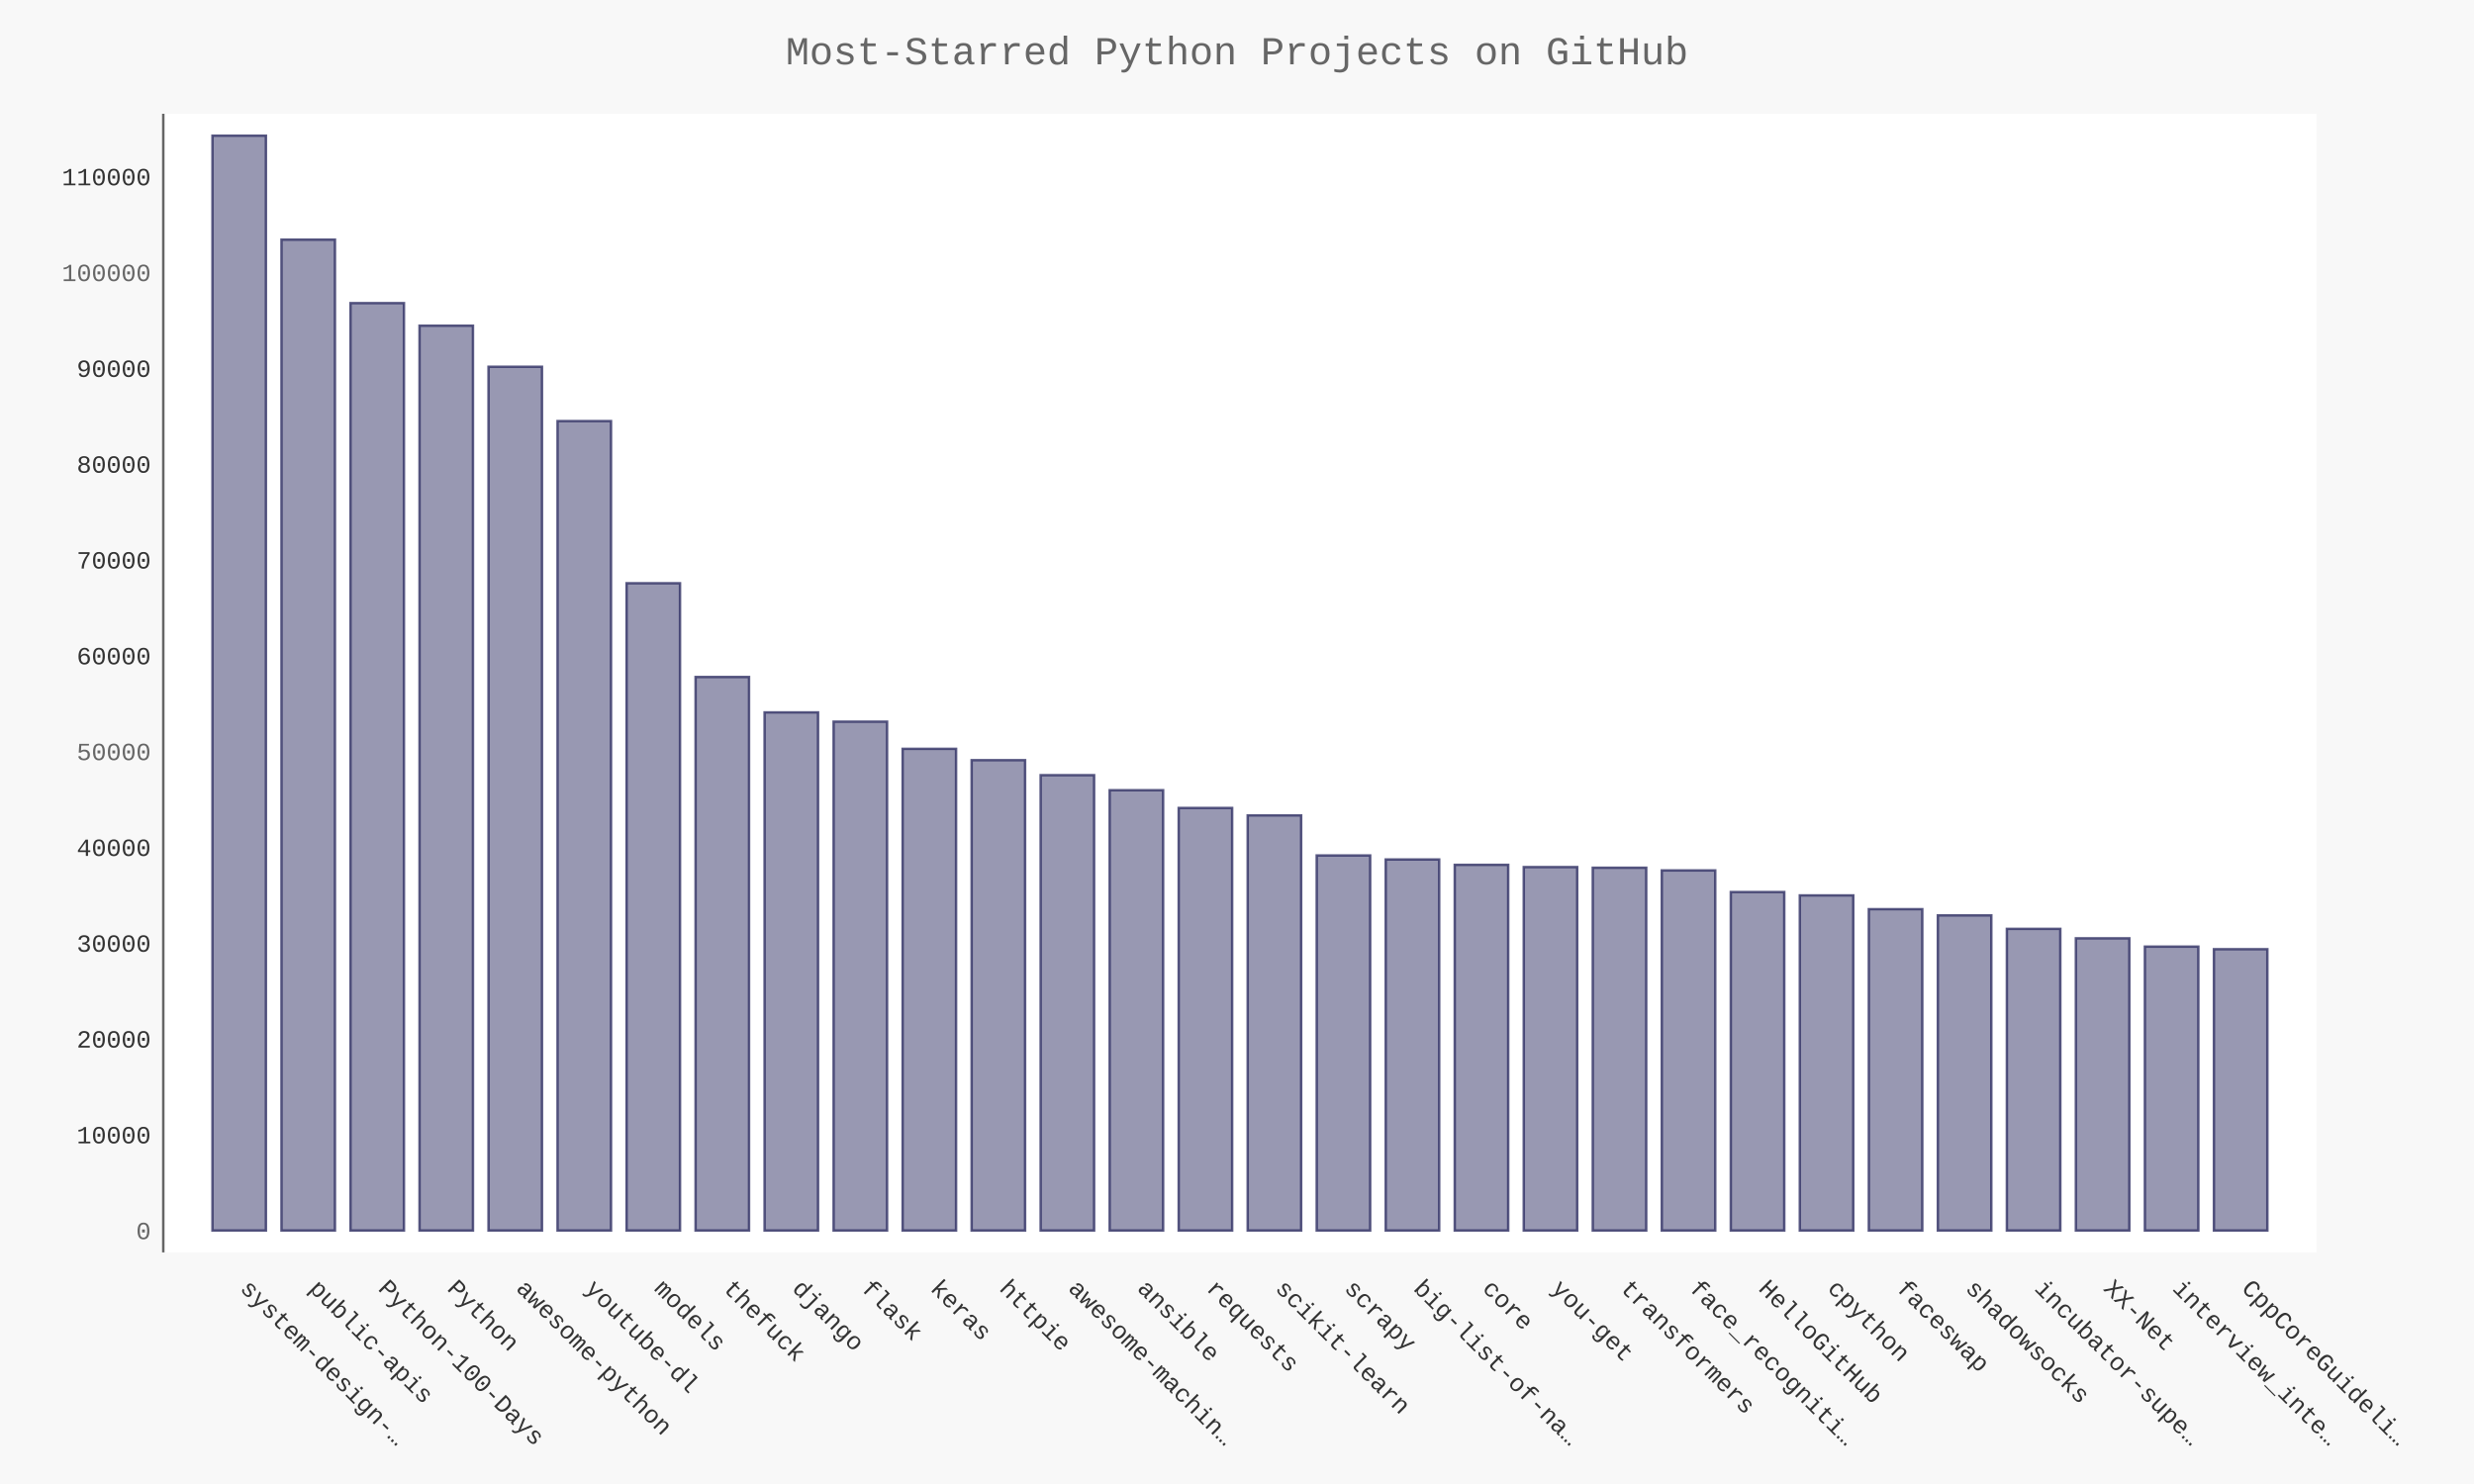
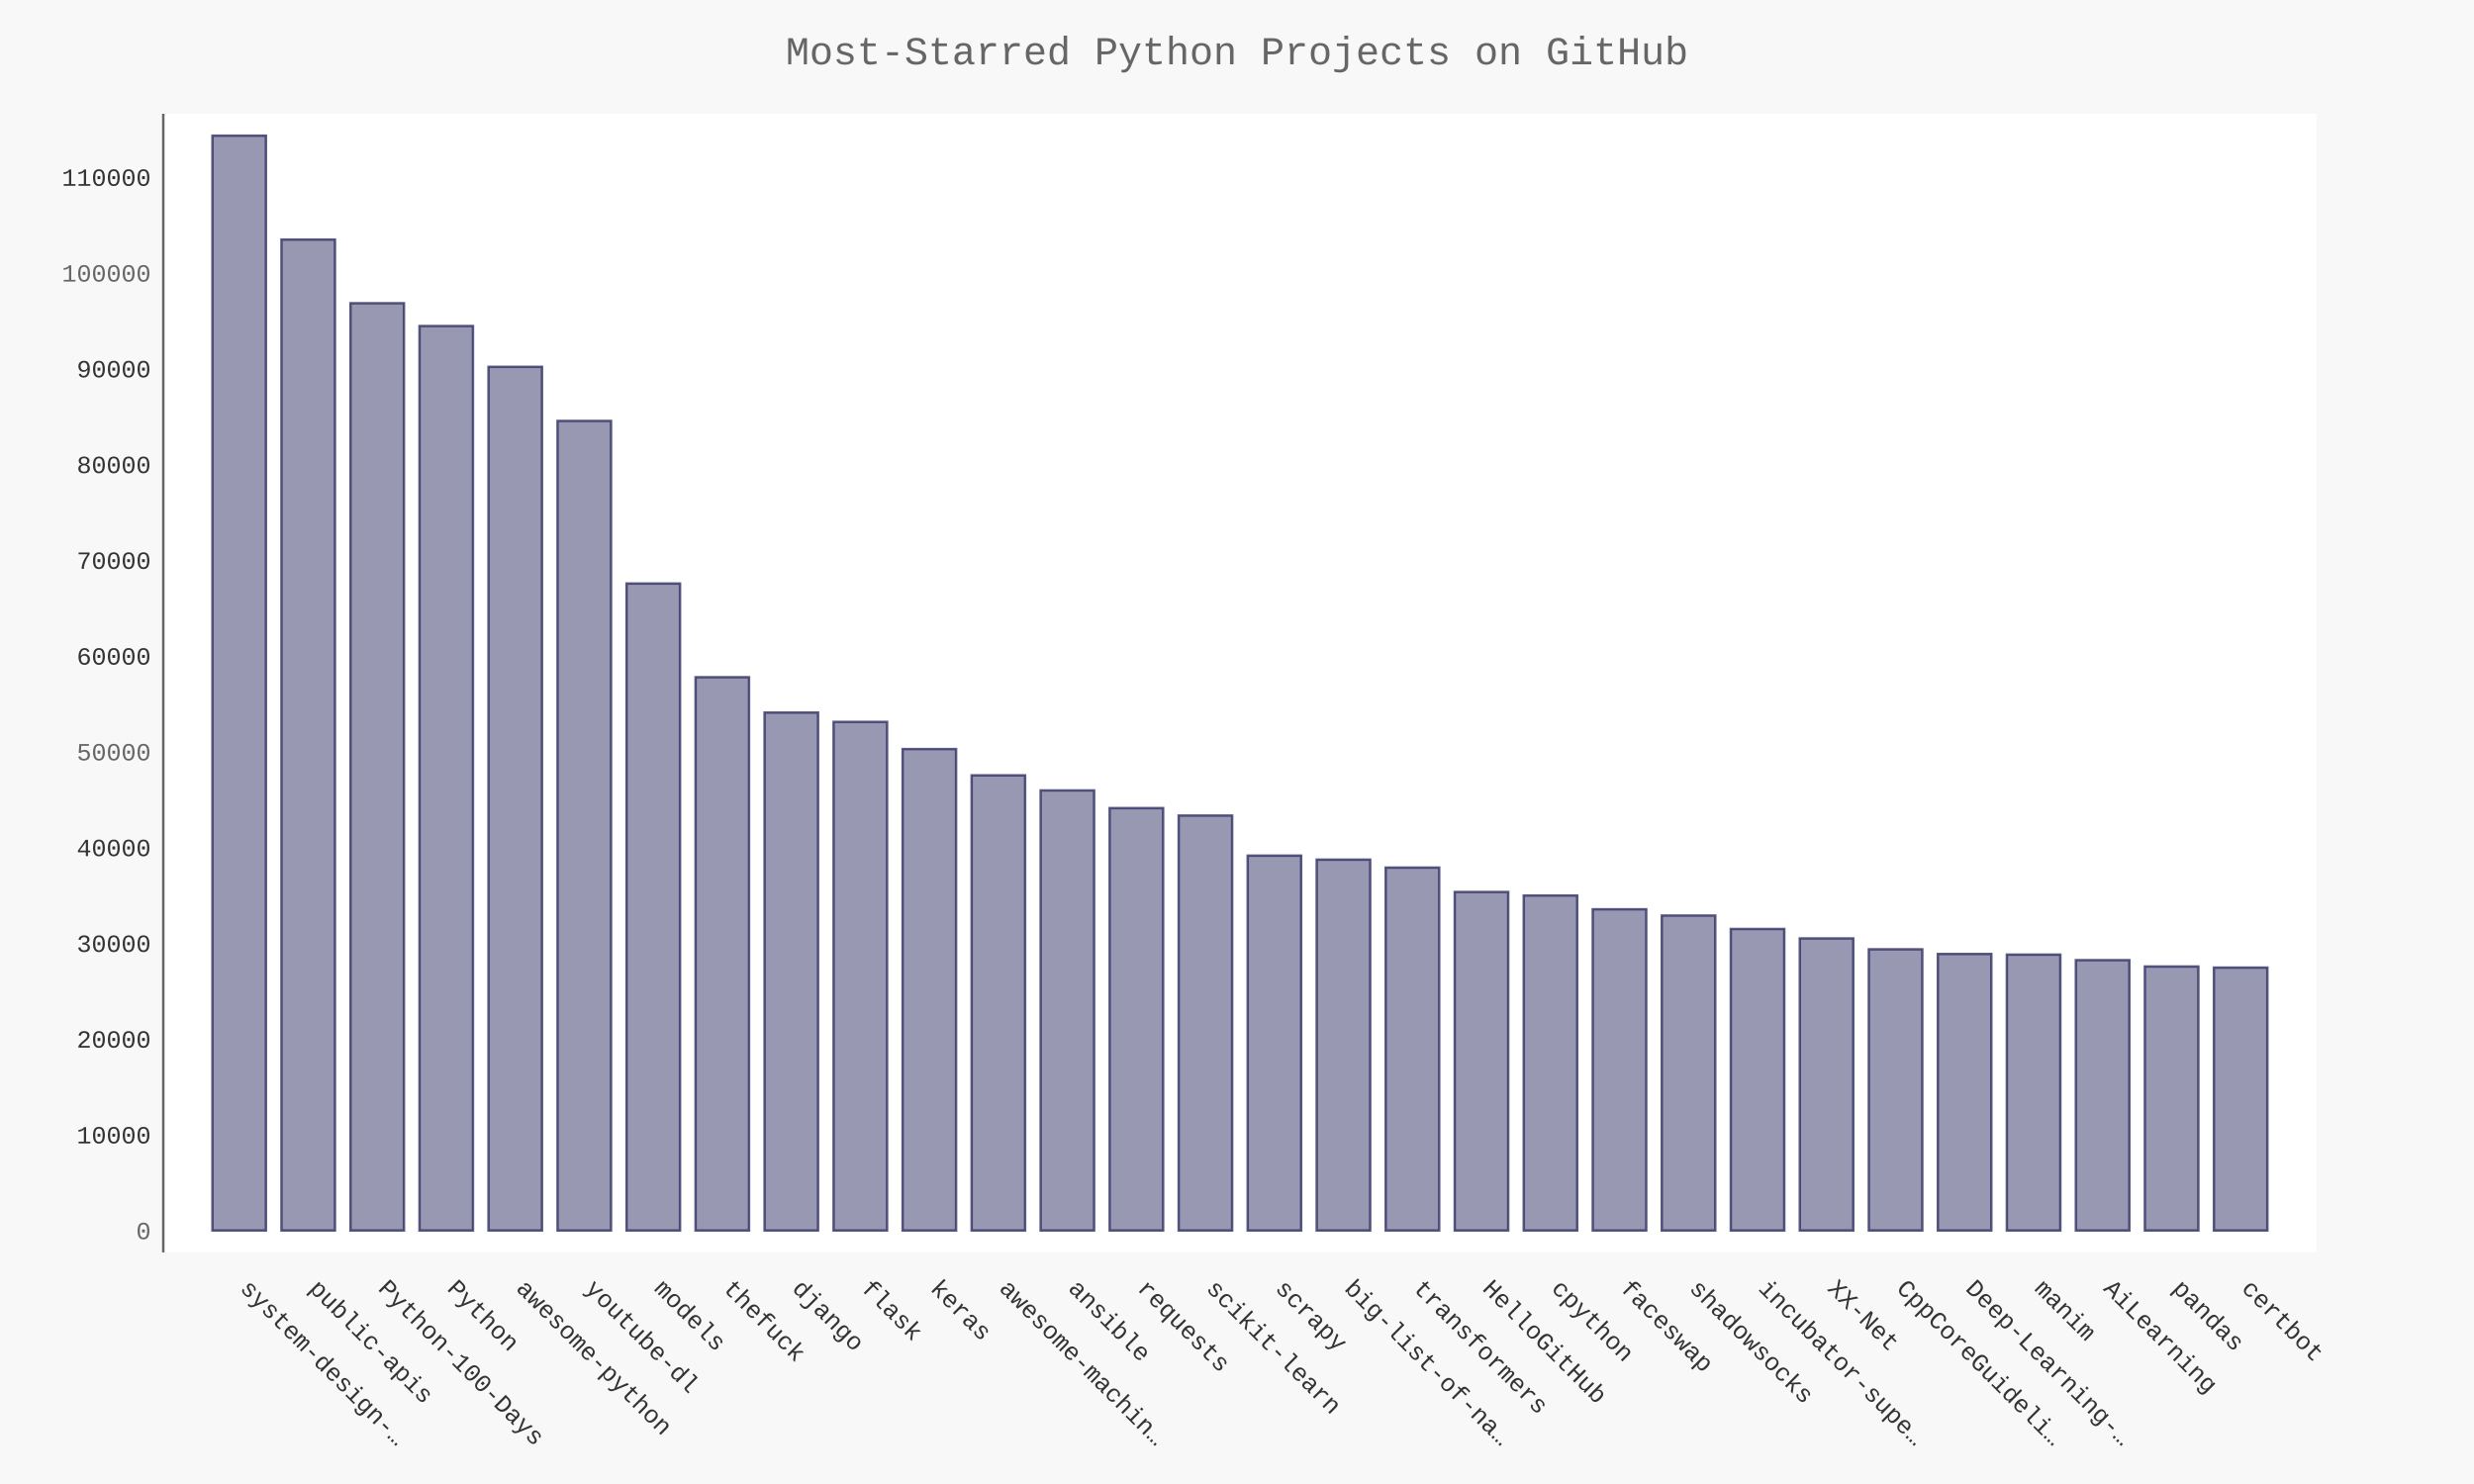
- <svg xmlns="http://www.w3.org/2000/svg" xmlns:xlink="http://www.w3.org/1999/xlink" id="chart-9589586e-ee52-482d-bb7d-fd77979a8a14" class="pygal-chart" viewBox="0 0 1000 600">
+ <svg xmlns="http://www.w3.org/2000/svg" xmlns:xlink="http://www.w3.org/1999/xlink" id="chart-b8c4dd0e-d714-462e-b365-d34c5e54b5e9" class="pygal-chart" viewBox="0 0 1000 600">
  <defs>
-     <style type="text/css">#chart-9589586e-ee52-482d-bb7d-fd77979a8a14{-webkit-user-select:none;-webkit-font-smoothing:antialiased;font-family:Consolas,"Liberation Mono",Menlo,Courier,monospace}#chart-9589586e-ee52-482d-bb7d-fd77979a8a14 .title{font-family:Consolas,"Liberation Mono",Menlo,Courier,monospace;font-size:16px}#chart-9589586e-ee52-482d-bb7d-fd77979a8a14 .legends .legend text{font-family:Consolas,"Liberation Mono",Menlo,Courier,monospace;font-size:14px}#chart-9589586e-ee52-482d-bb7d-fd77979a8a14 .axis text{font-family:Consolas,"Liberation Mono",Menlo,Courier,monospace;font-size:10px}#chart-9589586e-ee52-482d-bb7d-fd77979a8a14 .axis text.major{font-family:Consolas,"Liberation Mono",Menlo,Courier,monospace;font-size:10px}#chart-9589586e-ee52-482d-bb7d-fd77979a8a14 .text-overlay text.value{font-family:Consolas,"Liberation Mono",Menlo,Courier,monospace;font-size:16px}#chart-9589586e-ee52-482d-bb7d-fd77979a8a14 .text-overlay text.label{font-family:Consolas,"Liberation Mono",Menlo,Courier,monospace;font-size:10px}#chart-9589586e-ee52-482d-bb7d-fd77979a8a14 .tooltip{font-family:Consolas,"Liberation Mono",Menlo,Courier,monospace;font-size:14px}#chart-9589586e-ee52-482d-bb7d-fd77979a8a14 text.no_data{font-family:Consolas,"Liberation Mono",Menlo,Courier,monospace;font-size:64px}
- #chart-9589586e-ee52-482d-bb7d-fd77979a8a14{background-color:#f8f8f8}#chart-9589586e-ee52-482d-bb7d-fd77979a8a14 path,#chart-9589586e-ee52-482d-bb7d-fd77979a8a14 line,#chart-9589586e-ee52-482d-bb7d-fd77979a8a14 rect,#chart-9589586e-ee52-482d-bb7d-fd77979a8a14 circle{-webkit-transition:250ms ease-in;-moz-transition:250ms ease-in;transition:250ms ease-in}#chart-9589586e-ee52-482d-bb7d-fd77979a8a14 .graph &gt; .background{fill:#f8f8f8}#chart-9589586e-ee52-482d-bb7d-fd77979a8a14 .plot &gt; .background{fill:#ffffff}#chart-9589586e-ee52-482d-bb7d-fd77979a8a14 .graph{fill:#333}#chart-9589586e-ee52-482d-bb7d-fd77979a8a14 text.no_data{fill:#666}#chart-9589586e-ee52-482d-bb7d-fd77979a8a14 .title{fill:#666}#chart-9589586e-ee52-482d-bb7d-fd77979a8a14 .legends .legend text{fill:#333}#chart-9589586e-ee52-482d-bb7d-fd77979a8a14 .legends .legend:hover text{fill:#666}#chart-9589586e-ee52-482d-bb7d-fd77979a8a14 .axis .line{stroke:#666}#chart-9589586e-ee52-482d-bb7d-fd77979a8a14 .axis .guide.line{stroke:rgba(0,0,0,0.5)}#chart-9589586e-ee52-482d-bb7d-fd77979a8a14 .axis .major.line{stroke:#333}#chart-9589586e-ee52-482d-bb7d-fd77979a8a14 .axis text.major{fill:#666}#chart-9589586e-ee52-482d-bb7d-fd77979a8a14 .axis.y .guides:hover .guide.line,#chart-9589586e-ee52-482d-bb7d-fd77979a8a14 .line-graph .axis.x .guides:hover .guide.line,#chart-9589586e-ee52-482d-bb7d-fd77979a8a14 .stackedline-graph .axis.x .guides:hover .guide.line,#chart-9589586e-ee52-482d-bb7d-fd77979a8a14 .xy-graph .axis.x .guides:hover .guide.line{stroke:#666}#chart-9589586e-ee52-482d-bb7d-fd77979a8a14 .axis .guides:hover text{fill:#666}#chart-9589586e-ee52-482d-bb7d-fd77979a8a14 .reactive{fill-opacity:.5;stroke-opacity:.8}#chart-9589586e-ee52-482d-bb7d-fd77979a8a14 .ci{stroke:#333}#chart-9589586e-ee52-482d-bb7d-fd77979a8a14 .reactive.active,#chart-9589586e-ee52-482d-bb7d-fd77979a8a14 .active .reactive{fill-opacity:.9;stroke-opacity:.9;stroke-width:4}#chart-9589586e-ee52-482d-bb7d-fd77979a8a14 .ci .reactive.active{stroke-width:1.5}#chart-9589586e-ee52-482d-bb7d-fd77979a8a14 .series text{fill:#666}#chart-9589586e-ee52-482d-bb7d-fd77979a8a14 .tooltip rect{fill:#ffffff;stroke:#666;-webkit-transition:opacity 250ms ease-in;-moz-transition:opacity 250ms ease-in;transition:opacity 250ms ease-in}#chart-9589586e-ee52-482d-bb7d-fd77979a8a14 .tooltip .label{fill:#333}#chart-9589586e-ee52-482d-bb7d-fd77979a8a14 .tooltip .label{fill:#333}#chart-9589586e-ee52-482d-bb7d-fd77979a8a14 .tooltip .legend{font-size:.8em;fill:rgba(0,0,0,0.5)}#chart-9589586e-ee52-482d-bb7d-fd77979a8a14 .tooltip .x_label{font-size:.6em;fill:#666}#chart-9589586e-ee52-482d-bb7d-fd77979a8a14 .tooltip .xlink{font-size:.5em;text-decoration:underline}#chart-9589586e-ee52-482d-bb7d-fd77979a8a14 .tooltip .value{font-size:1.5em}#chart-9589586e-ee52-482d-bb7d-fd77979a8a14 .bound{font-size:.5em}#chart-9589586e-ee52-482d-bb7d-fd77979a8a14 .max-value{font-size:.75em;fill:rgba(0,0,0,0.5)}#chart-9589586e-ee52-482d-bb7d-fd77979a8a14 .map-element{fill:#ffffff;stroke:rgba(0,0,0,0.5) !important}#chart-9589586e-ee52-482d-bb7d-fd77979a8a14 .map-element .reactive{fill-opacity:inherit;stroke-opacity:inherit}#chart-9589586e-ee52-482d-bb7d-fd77979a8a14 .color-0,#chart-9589586e-ee52-482d-bb7d-fd77979a8a14 .color-0 a:visited{stroke:#333366;fill:#333366}#chart-9589586e-ee52-482d-bb7d-fd77979a8a14 .text-overlay .color-0 text{fill:black}
- #chart-9589586e-ee52-482d-bb7d-fd77979a8a14 text.no_data{text-anchor:middle}#chart-9589586e-ee52-482d-bb7d-fd77979a8a14 .guide.line{fill:none}#chart-9589586e-ee52-482d-bb7d-fd77979a8a14 .centered{text-anchor:middle}#chart-9589586e-ee52-482d-bb7d-fd77979a8a14 .title{text-anchor:middle}#chart-9589586e-ee52-482d-bb7d-fd77979a8a14 .legends .legend text{fill-opacity:1}#chart-9589586e-ee52-482d-bb7d-fd77979a8a14 .axis.x text{text-anchor:middle}#chart-9589586e-ee52-482d-bb7d-fd77979a8a14 .axis.x:not(.web) text[transform]{text-anchor:start}#chart-9589586e-ee52-482d-bb7d-fd77979a8a14 .axis.x:not(.web) text[transform].backwards{text-anchor:end}#chart-9589586e-ee52-482d-bb7d-fd77979a8a14 .axis.y text{text-anchor:end}#chart-9589586e-ee52-482d-bb7d-fd77979a8a14 .axis.y text[transform].backwards{text-anchor:start}#chart-9589586e-ee52-482d-bb7d-fd77979a8a14 .axis.y2 text{text-anchor:start}#chart-9589586e-ee52-482d-bb7d-fd77979a8a14 .axis.y2 text[transform].backwards{text-anchor:end}#chart-9589586e-ee52-482d-bb7d-fd77979a8a14 .axis .guide.line{stroke-dasharray:4,4}#chart-9589586e-ee52-482d-bb7d-fd77979a8a14 .axis .major.guide.line{stroke-dasharray:6,6}#chart-9589586e-ee52-482d-bb7d-fd77979a8a14 .horizontal .axis.y .guide.line,#chart-9589586e-ee52-482d-bb7d-fd77979a8a14 .horizontal .axis.y2 .guide.line,#chart-9589586e-ee52-482d-bb7d-fd77979a8a14 .vertical .axis.x .guide.line{opacity:0}#chart-9589586e-ee52-482d-bb7d-fd77979a8a14 .horizontal .axis.always_show .guide.line,#chart-9589586e-ee52-482d-bb7d-fd77979a8a14 .vertical .axis.always_show .guide.line{opacity:1 !important}#chart-9589586e-ee52-482d-bb7d-fd77979a8a14 .axis.y .guides:hover .guide.line,#chart-9589586e-ee52-482d-bb7d-fd77979a8a14 .axis.y2 .guides:hover .guide.line,#chart-9589586e-ee52-482d-bb7d-fd77979a8a14 .axis.x .guides:hover .guide.line{opacity:1}#chart-9589586e-ee52-482d-bb7d-fd77979a8a14 .axis .guides:hover text{opacity:1}#chart-9589586e-ee52-482d-bb7d-fd77979a8a14 .nofill{fill:none}#chart-9589586e-ee52-482d-bb7d-fd77979a8a14 .subtle-fill{fill-opacity:.2}#chart-9589586e-ee52-482d-bb7d-fd77979a8a14 .dot{stroke-width:1px;fill-opacity:1}#chart-9589586e-ee52-482d-bb7d-fd77979a8a14 .dot.active{stroke-width:5px}#chart-9589586e-ee52-482d-bb7d-fd77979a8a14 .dot.negative{fill:transparent}#chart-9589586e-ee52-482d-bb7d-fd77979a8a14 text,#chart-9589586e-ee52-482d-bb7d-fd77979a8a14 tspan{stroke:none !important}#chart-9589586e-ee52-482d-bb7d-fd77979a8a14 .series text.active{opacity:1}#chart-9589586e-ee52-482d-bb7d-fd77979a8a14 .tooltip rect{fill-opacity:.95;stroke-width:.5}#chart-9589586e-ee52-482d-bb7d-fd77979a8a14 .tooltip text{fill-opacity:1}#chart-9589586e-ee52-482d-bb7d-fd77979a8a14 .showable{visibility:hidden}#chart-9589586e-ee52-482d-bb7d-fd77979a8a14 .showable.shown{visibility:visible}#chart-9589586e-ee52-482d-bb7d-fd77979a8a14 .gauge-background{fill:rgba(229,229,229,1);stroke:none}#chart-9589586e-ee52-482d-bb7d-fd77979a8a14 .bg-lines{stroke:#f8f8f8;stroke-width:2px}</style>
+     <style type="text/css">#chart-b8c4dd0e-d714-462e-b365-d34c5e54b5e9{-webkit-user-select:none;-webkit-font-smoothing:antialiased;font-family:Consolas,"Liberation Mono",Menlo,Courier,monospace}#chart-b8c4dd0e-d714-462e-b365-d34c5e54b5e9 .title{font-family:Consolas,"Liberation Mono",Menlo,Courier,monospace;font-size:16px}#chart-b8c4dd0e-d714-462e-b365-d34c5e54b5e9 .legends .legend text{font-family:Consolas,"Liberation Mono",Menlo,Courier,monospace;font-size:14px}#chart-b8c4dd0e-d714-462e-b365-d34c5e54b5e9 .axis text{font-family:Consolas,"Liberation Mono",Menlo,Courier,monospace;font-size:10px}#chart-b8c4dd0e-d714-462e-b365-d34c5e54b5e9 .axis text.major{font-family:Consolas,"Liberation Mono",Menlo,Courier,monospace;font-size:10px}#chart-b8c4dd0e-d714-462e-b365-d34c5e54b5e9 .text-overlay text.value{font-family:Consolas,"Liberation Mono",Menlo,Courier,monospace;font-size:16px}#chart-b8c4dd0e-d714-462e-b365-d34c5e54b5e9 .text-overlay text.label{font-family:Consolas,"Liberation Mono",Menlo,Courier,monospace;font-size:10px}#chart-b8c4dd0e-d714-462e-b365-d34c5e54b5e9 .tooltip{font-family:Consolas,"Liberation Mono",Menlo,Courier,monospace;font-size:14px}#chart-b8c4dd0e-d714-462e-b365-d34c5e54b5e9 text.no_data{font-family:Consolas,"Liberation Mono",Menlo,Courier,monospace;font-size:64px}
+ #chart-b8c4dd0e-d714-462e-b365-d34c5e54b5e9{background-color:#f8f8f8}#chart-b8c4dd0e-d714-462e-b365-d34c5e54b5e9 path,#chart-b8c4dd0e-d714-462e-b365-d34c5e54b5e9 line,#chart-b8c4dd0e-d714-462e-b365-d34c5e54b5e9 rect,#chart-b8c4dd0e-d714-462e-b365-d34c5e54b5e9 circle{-webkit-transition:250ms ease-in;-moz-transition:250ms ease-in;transition:250ms ease-in}#chart-b8c4dd0e-d714-462e-b365-d34c5e54b5e9 .graph &gt; .background{fill:#f8f8f8}#chart-b8c4dd0e-d714-462e-b365-d34c5e54b5e9 .plot &gt; .background{fill:#ffffff}#chart-b8c4dd0e-d714-462e-b365-d34c5e54b5e9 .graph{fill:#333}#chart-b8c4dd0e-d714-462e-b365-d34c5e54b5e9 text.no_data{fill:#666}#chart-b8c4dd0e-d714-462e-b365-d34c5e54b5e9 .title{fill:#666}#chart-b8c4dd0e-d714-462e-b365-d34c5e54b5e9 .legends .legend text{fill:#333}#chart-b8c4dd0e-d714-462e-b365-d34c5e54b5e9 .legends .legend:hover text{fill:#666}#chart-b8c4dd0e-d714-462e-b365-d34c5e54b5e9 .axis .line{stroke:#666}#chart-b8c4dd0e-d714-462e-b365-d34c5e54b5e9 .axis .guide.line{stroke:rgba(0,0,0,0.5)}#chart-b8c4dd0e-d714-462e-b365-d34c5e54b5e9 .axis .major.line{stroke:#333}#chart-b8c4dd0e-d714-462e-b365-d34c5e54b5e9 .axis text.major{fill:#666}#chart-b8c4dd0e-d714-462e-b365-d34c5e54b5e9 .axis.y .guides:hover .guide.line,#chart-b8c4dd0e-d714-462e-b365-d34c5e54b5e9 .line-graph .axis.x .guides:hover .guide.line,#chart-b8c4dd0e-d714-462e-b365-d34c5e54b5e9 .stackedline-graph .axis.x .guides:hover .guide.line,#chart-b8c4dd0e-d714-462e-b365-d34c5e54b5e9 .xy-graph .axis.x .guides:hover .guide.line{stroke:#666}#chart-b8c4dd0e-d714-462e-b365-d34c5e54b5e9 .axis .guides:hover text{fill:#666}#chart-b8c4dd0e-d714-462e-b365-d34c5e54b5e9 .reactive{fill-opacity:.5;stroke-opacity:.8}#chart-b8c4dd0e-d714-462e-b365-d34c5e54b5e9 .ci{stroke:#333}#chart-b8c4dd0e-d714-462e-b365-d34c5e54b5e9 .reactive.active,#chart-b8c4dd0e-d714-462e-b365-d34c5e54b5e9 .active .reactive{fill-opacity:.9;stroke-opacity:.9;stroke-width:4}#chart-b8c4dd0e-d714-462e-b365-d34c5e54b5e9 .ci .reactive.active{stroke-width:1.5}#chart-b8c4dd0e-d714-462e-b365-d34c5e54b5e9 .series text{fill:#666}#chart-b8c4dd0e-d714-462e-b365-d34c5e54b5e9 .tooltip rect{fill:#ffffff;stroke:#666;-webkit-transition:opacity 250ms ease-in;-moz-transition:opacity 250ms ease-in;transition:opacity 250ms ease-in}#chart-b8c4dd0e-d714-462e-b365-d34c5e54b5e9 .tooltip .label{fill:#333}#chart-b8c4dd0e-d714-462e-b365-d34c5e54b5e9 .tooltip .label{fill:#333}#chart-b8c4dd0e-d714-462e-b365-d34c5e54b5e9 .tooltip .legend{font-size:.8em;fill:rgba(0,0,0,0.5)}#chart-b8c4dd0e-d714-462e-b365-d34c5e54b5e9 .tooltip .x_label{font-size:.6em;fill:#666}#chart-b8c4dd0e-d714-462e-b365-d34c5e54b5e9 .tooltip .xlink{font-size:.5em;text-decoration:underline}#chart-b8c4dd0e-d714-462e-b365-d34c5e54b5e9 .tooltip .value{font-size:1.5em}#chart-b8c4dd0e-d714-462e-b365-d34c5e54b5e9 .bound{font-size:.5em}#chart-b8c4dd0e-d714-462e-b365-d34c5e54b5e9 .max-value{font-size:.75em;fill:rgba(0,0,0,0.5)}#chart-b8c4dd0e-d714-462e-b365-d34c5e54b5e9 .map-element{fill:#ffffff;stroke:rgba(0,0,0,0.5) !important}#chart-b8c4dd0e-d714-462e-b365-d34c5e54b5e9 .map-element .reactive{fill-opacity:inherit;stroke-opacity:inherit}#chart-b8c4dd0e-d714-462e-b365-d34c5e54b5e9 .color-0,#chart-b8c4dd0e-d714-462e-b365-d34c5e54b5e9 .color-0 a:visited{stroke:#333366;fill:#333366}#chart-b8c4dd0e-d714-462e-b365-d34c5e54b5e9 .text-overlay .color-0 text{fill:black}
+ #chart-b8c4dd0e-d714-462e-b365-d34c5e54b5e9 text.no_data{text-anchor:middle}#chart-b8c4dd0e-d714-462e-b365-d34c5e54b5e9 .guide.line{fill:none}#chart-b8c4dd0e-d714-462e-b365-d34c5e54b5e9 .centered{text-anchor:middle}#chart-b8c4dd0e-d714-462e-b365-d34c5e54b5e9 .title{text-anchor:middle}#chart-b8c4dd0e-d714-462e-b365-d34c5e54b5e9 .legends .legend text{fill-opacity:1}#chart-b8c4dd0e-d714-462e-b365-d34c5e54b5e9 .axis.x text{text-anchor:middle}#chart-b8c4dd0e-d714-462e-b365-d34c5e54b5e9 .axis.x:not(.web) text[transform]{text-anchor:start}#chart-b8c4dd0e-d714-462e-b365-d34c5e54b5e9 .axis.x:not(.web) text[transform].backwards{text-anchor:end}#chart-b8c4dd0e-d714-462e-b365-d34c5e54b5e9 .axis.y text{text-anchor:end}#chart-b8c4dd0e-d714-462e-b365-d34c5e54b5e9 .axis.y text[transform].backwards{text-anchor:start}#chart-b8c4dd0e-d714-462e-b365-d34c5e54b5e9 .axis.y2 text{text-anchor:start}#chart-b8c4dd0e-d714-462e-b365-d34c5e54b5e9 .axis.y2 text[transform].backwards{text-anchor:end}#chart-b8c4dd0e-d714-462e-b365-d34c5e54b5e9 .axis .guide.line{stroke-dasharray:4,4}#chart-b8c4dd0e-d714-462e-b365-d34c5e54b5e9 .axis .major.guide.line{stroke-dasharray:6,6}#chart-b8c4dd0e-d714-462e-b365-d34c5e54b5e9 .horizontal .axis.y .guide.line,#chart-b8c4dd0e-d714-462e-b365-d34c5e54b5e9 .horizontal .axis.y2 .guide.line,#chart-b8c4dd0e-d714-462e-b365-d34c5e54b5e9 .vertical .axis.x .guide.line{opacity:0}#chart-b8c4dd0e-d714-462e-b365-d34c5e54b5e9 .horizontal .axis.always_show .guide.line,#chart-b8c4dd0e-d714-462e-b365-d34c5e54b5e9 .vertical .axis.always_show .guide.line{opacity:1 !important}#chart-b8c4dd0e-d714-462e-b365-d34c5e54b5e9 .axis.y .guides:hover .guide.line,#chart-b8c4dd0e-d714-462e-b365-d34c5e54b5e9 .axis.y2 .guides:hover .guide.line,#chart-b8c4dd0e-d714-462e-b365-d34c5e54b5e9 .axis.x .guides:hover .guide.line{opacity:1}#chart-b8c4dd0e-d714-462e-b365-d34c5e54b5e9 .axis .guides:hover text{opacity:1}#chart-b8c4dd0e-d714-462e-b365-d34c5e54b5e9 .nofill{fill:none}#chart-b8c4dd0e-d714-462e-b365-d34c5e54b5e9 .subtle-fill{fill-opacity:.2}#chart-b8c4dd0e-d714-462e-b365-d34c5e54b5e9 .dot{stroke-width:1px;fill-opacity:1}#chart-b8c4dd0e-d714-462e-b365-d34c5e54b5e9 .dot.active{stroke-width:5px}#chart-b8c4dd0e-d714-462e-b365-d34c5e54b5e9 .dot.negative{fill:transparent}#chart-b8c4dd0e-d714-462e-b365-d34c5e54b5e9 text,#chart-b8c4dd0e-d714-462e-b365-d34c5e54b5e9 tspan{stroke:none !important}#chart-b8c4dd0e-d714-462e-b365-d34c5e54b5e9 .series text.active{opacity:1}#chart-b8c4dd0e-d714-462e-b365-d34c5e54b5e9 .tooltip rect{fill-opacity:.95;stroke-width:.5}#chart-b8c4dd0e-d714-462e-b365-d34c5e54b5e9 .tooltip text{fill-opacity:1}#chart-b8c4dd0e-d714-462e-b365-d34c5e54b5e9 .showable{visibility:hidden}#chart-b8c4dd0e-d714-462e-b365-d34c5e54b5e9 .showable.shown{visibility:visible}#chart-b8c4dd0e-d714-462e-b365-d34c5e54b5e9 .gauge-background{fill:rgba(229,229,229,1);stroke:none}#chart-b8c4dd0e-d714-462e-b365-d34c5e54b5e9 .bg-lines{stroke:#f8f8f8;stroke-width:2px}</style>
  </defs>
  <g class="graph bar-graph vertical">
    <rect x="0" y="0" width="1000" height="600" class="background" />
    <g transform="translate(66, 46)" class="plot">
      <rect x="0" y="0" width="870.36" height="460.36" class="background" />
      <g class="axis y">
        <g class="guides">
          <text x="-5" y="455.007" class="major">0</text>
        </g>
        <g class="guides">
-           <text x="-5" y="416.271" class="">10000</text>
-         </g>
-         <g class="guides">
-           <text x="-5" y="377.536" class="">20000</text>
-         </g>
-         <g class="guides">
-           <text x="-5" y="338.8" class="">30000</text>
-         </g>
-         <g class="guides">
-           <text x="-5" y="300.064" class="">40000</text>
-         </g>
-         <g class="guides">
-           <text x="-5" y="261.328" class="major">50000</text>
-         </g>
-         <g class="guides">
-           <text x="-5" y="222.592" class="">60000</text>
-         </g>
-         <g class="guides">
-           <text x="-5" y="183.856" class="">70000</text>
-         </g>
-         <g class="guides">
-           <text x="-5" y="145.12" class="">80000</text>
-         </g>
-         <g class="guides">
-           <text x="-5" y="106.384" class="">90000</text>
-         </g>
-         <g class="guides">
-           <text x="-5" y="67.649" class="major">100000</text>
-         </g>
-         <g class="guides">
-           <text x="-5" y="28.913" class="">110000</text>
+           <text x="-5" y="416.291" class="">10000</text>
+         </g>
+         <g class="guides">
+           <text x="-5" y="377.575" class="">20000</text>
+         </g>
+         <g class="guides">
+           <text x="-5" y="338.859" class="">30000</text>
+         </g>
+         <g class="guides">
+           <text x="-5" y="300.142" class="">40000</text>
+         </g>
+         <g class="guides">
+           <text x="-5" y="261.426" class="major">50000</text>
+         </g>
+         <g class="guides">
+           <text x="-5" y="222.71" class="">60000</text>
+         </g>
+         <g class="guides">
+           <text x="-5" y="183.994" class="">70000</text>
+         </g>
+         <g class="guides">
+           <text x="-5" y="145.278" class="">80000</text>
+         </g>
+         <g class="guides">
+           <text x="-5" y="106.561" class="">90000</text>
+         </g>
+         <g class="guides">
+           <text x="-5" y="67.845" class="major">100000</text>
+         </g>
+         <g class="guides">
+           <text x="-5" y="29.129" class="">110000</text>
        </g>
      </g>
      <g class="axis x">
        <path d="M0 0 v460.36" class="line" />
        <g class="guides">
          <path d="M30.686 0 v460.36" class="guide line" />
          <text x="30.686" y="475.36" class="" transform="rotate(45 30.68578 475.3604)">system-design-…</text>
        </g>
        <g class="guides">
          <path d="M58.582 0 v460.36" class="guide line" />
          <text x="58.582" y="475.36" class="" transform="rotate(45 58.58195 475.3604)">public-apis</text>
        </g>
        <g class="guides">
          <path d="M86.478 0 v460.36" class="guide line" />
          <text x="86.478" y="475.36" class="" transform="rotate(45 86.47812 475.3604)">Python-100-Days</text>
        </g>
        <g class="guides">
          <path d="M114.374 0 v460.36" class="guide line" />
          <text x="114.374" y="475.36" class="" transform="rotate(45 114.3743 475.3604)">Python</text>
        </g>
        <g class="guides">
          <path d="M142.27 0 v460.36" class="guide line" />
          <text x="142.27" y="475.36" class="" transform="rotate(45 142.2704 475.3604)">awesome-python</text>
        </g>
        <g class="guides">
          <path d="M170.167 0 v460.36" class="guide line" />
          <text x="170.167" y="475.36" class="" transform="rotate(45 170.1666 475.3604)">youtube-dl</text>
        </g>
        <g class="guides">
          <path d="M198.063 0 v460.36" class="guide line" />
          <text x="198.063" y="475.36" class="" transform="rotate(45 198.0628 475.3604)">models</text>
        </g>
        <g class="guides">
          <path d="M225.959 0 v460.36" class="guide line" />
          <text x="225.959" y="475.36" class="" transform="rotate(45 225.9589 475.3604)">thefuck</text>
        </g>
        <g class="guides">
          <path d="M253.855 0 v460.36" class="guide line" />
          <text x="253.855" y="475.36" class="" transform="rotate(45 253.8551 475.3604)">django</text>
        </g>
        <g class="guides">
          <path d="M281.751 0 v460.36" class="guide line" />
          <text x="281.751" y="475.36" class="" transform="rotate(45 281.7513 475.3604)">flask</text>
        </g>
        <g class="guides">
          <path d="M309.647 0 v460.36" class="guide line" />
          <text x="309.647" y="475.36" class="" transform="rotate(45 309.6474 475.3604)">keras</text>
        </g>
        <g class="guides">
          <path d="M337.544 0 v460.36" class="guide line" />
-           <text x="337.544" y="475.36" class="" transform="rotate(45 337.5436 475.3604)">httpie</text>
+           <text x="337.544" y="475.36" class="" transform="rotate(45 337.5436 475.3604)">awesome-machin…</text>
        </g>
        <g class="guides">
          <path d="M365.44 0 v460.36" class="guide line" />
-           <text x="365.44" y="475.36" class="" transform="rotate(45 365.4398 475.3604)">awesome-machin…</text>
+           <text x="365.44" y="475.36" class="" transform="rotate(45 365.4398 475.3604)">ansible</text>
        </g>
        <g class="guides">
          <path d="M393.336 0 v460.36" class="guide line" />
-           <text x="393.336" y="475.36" class="" transform="rotate(45 393.3359 475.3604)">ansible</text>
+           <text x="393.336" y="475.36" class="" transform="rotate(45 393.3359 475.3604)">requests</text>
        </g>
        <g class="guides">
          <path d="M421.232 0 v460.36" class="guide line" />
-           <text x="421.232" y="475.36" class="" transform="rotate(45 421.2321 475.3604)">requests</text>
+           <text x="421.232" y="475.36" class="" transform="rotate(45 421.2321 475.3604)">scikit-learn</text>
        </g>
        <g class="guides">
          <path d="M449.128 0 v460.36" class="guide line" />
-           <text x="449.128" y="475.36" class="" transform="rotate(45 449.1283 475.3604)">scikit-learn</text>
+           <text x="449.128" y="475.36" class="" transform="rotate(45 449.1283 475.3604)">scrapy</text>
        </g>
        <g class="guides">
          <path d="M477.024 0 v460.36" class="guide line" />
-           <text x="477.024" y="475.36" class="" transform="rotate(45 477.0244 475.3604)">scrapy</text>
+           <text x="477.024" y="475.36" class="" transform="rotate(45 477.0244 475.3604)">big-list-of-na…</text>
        </g>
        <g class="guides">
          <path d="M504.921 0 v460.36" class="guide line" />
-           <text x="504.921" y="475.36" class="" transform="rotate(45 504.9206 475.3604)">big-list-of-na…</text>
+           <text x="504.921" y="475.36" class="" transform="rotate(45 504.9206 475.3604)">transformers</text>
        </g>
        <g class="guides">
          <path d="M532.817 0 v460.36" class="guide line" />
-           <text x="532.817" y="475.36" class="" transform="rotate(45 532.8168 475.3604)">core</text>
+           <text x="532.817" y="475.36" class="" transform="rotate(45 532.8168 475.3604)">HelloGitHub</text>
        </g>
        <g class="guides">
          <path d="M560.713 0 v460.36" class="guide line" />
-           <text x="560.713" y="475.36" class="" transform="rotate(45 560.7129 475.3604)">you-get</text>
+           <text x="560.713" y="475.36" class="" transform="rotate(45 560.7129 475.3604)">cpython</text>
        </g>
        <g class="guides">
          <path d="M588.609 0 v460.36" class="guide line" />
-           <text x="588.609" y="475.36" class="" transform="rotate(45 588.6091 475.3604)">transformers</text>
+           <text x="588.609" y="475.36" class="" transform="rotate(45 588.6091 475.3604)">faceswap</text>
        </g>
        <g class="guides">
          <path d="M616.505 0 v460.36" class="guide line" />
-           <text x="616.505" y="475.36" class="" transform="rotate(45 616.5053 475.3604)">face_recogniti…</text>
+           <text x="616.505" y="475.36" class="" transform="rotate(45 616.5053 475.3604)">shadowsocks</text>
        </g>
        <g class="guides">
          <path d="M644.401 0 v460.36" class="guide line" />
-           <text x="644.401" y="475.36" class="" transform="rotate(45 644.4014 475.3604)">HelloGitHub</text>
+           <text x="644.401" y="475.36" class="" transform="rotate(45 644.4014 475.3604)">incubator-supe…</text>
        </g>
        <g class="guides">
          <path d="M672.298 0 v460.36" class="guide line" />
-           <text x="672.298" y="475.36" class="" transform="rotate(45 672.2976 475.3604)">cpython</text>
+           <text x="672.298" y="475.36" class="" transform="rotate(45 672.2976 475.3604)">XX-Net</text>
        </g>
        <g class="guides">
          <path d="M700.194 0 v460.36" class="guide line" />
-           <text x="700.194" y="475.36" class="" transform="rotate(45 700.1938 475.3604)">faceswap</text>
+           <text x="700.194" y="475.36" class="" transform="rotate(45 700.1938 475.3604)">CppCoreGuideli…</text>
        </g>
        <g class="guides">
          <path d="M728.09 0 v460.36" class="guide line" />
-           <text x="728.09" y="475.36" class="" transform="rotate(45 728.0899 475.3604)">shadowsocks</text>
+           <text x="728.09" y="475.36" class="" transform="rotate(45 728.0899 475.3604)">Deep-Learning-…</text>
        </g>
        <g class="guides">
          <path d="M755.986 0 v460.36" class="guide line" />
-           <text x="755.986" y="475.36" class="" transform="rotate(45 755.9861 475.3604)">incubator-supe…</text>
+           <text x="755.986" y="475.36" class="" transform="rotate(45 755.9861 475.3604)">manim</text>
        </g>
        <g class="guides">
          <path d="M783.882 0 v460.36" class="guide line" />
-           <text x="783.882" y="475.36" class="" transform="rotate(45 783.8823 475.3604)">XX-Net</text>
+           <text x="783.882" y="475.36" class="" transform="rotate(45 783.8823 475.3604)">AiLearning</text>
        </g>
        <g class="guides">
          <path d="M811.778 0 v460.36" class="guide line" />
-           <text x="811.778" y="475.36" class="" transform="rotate(45 811.7784 475.3604)">interview_inte…</text>
+           <text x="811.778" y="475.36" class="" transform="rotate(45 811.7784 475.3604)">pandas</text>
        </g>
        <g class="guides">
          <path d="M839.675 0 v460.36" class="guide line" />
-           <text x="839.675" y="475.36" class="" transform="rotate(45 839.6746 475.3604)">CppCoreGuideli…</text>
+           <text x="839.675" y="475.36" class="" transform="rotate(45 839.6746 475.3604)">certbot</text>
        </g>
      </g>
      <g class="series serie-0 color-0">
        <g class="bars">
          <g class="bar">
            <a target="_blank" xlink:href="https://github.com/donnemartin/system-design-primer">
              <rect x="19.884" y="8.853" rx="0" ry="0" width="21.603" height="442.654" class="rect reactive tooltip-trigger" />
            </a>
          </g>
          <g class="bar">
            <a target="_blank" xlink:href="https://github.com/public-apis/public-apis">
-               <rect x="47.781" y="50.901" rx="0" ry="0" width="21.603" height="400.606" class="rect reactive tooltip-trigger" />
+               <rect x="47.781" y="50.868" rx="0" ry="0" width="21.603" height="400.639" class="rect reactive tooltip-trigger" />
            </a>
          </g>
          <g class="bar">
            <a target="_blank" xlink:href="https://github.com/jackfrued/Python-100-Days">
-               <rect x="75.677" y="76.556" rx="0" ry="0" width="21.603" height="374.952" class="rect reactive tooltip-trigger" />
+               <rect x="75.677" y="76.61" rx="0" ry="0" width="21.603" height="374.897" class="rect reactive tooltip-trigger" />
            </a>
          </g>
          <g class="bar">
            <a target="_blank" xlink:href="https://github.com/TheAlgorithms/Python">
-               <rect x="103.573" y="85.686" rx="0" ry="0" width="21.603" height="365.822" class="rect reactive tooltip-trigger" />
+               <rect x="103.573" y="85.821" rx="0" ry="0" width="21.603" height="365.686" class="rect reactive tooltip-trigger" />
            </a>
          </g>
          <g class="bar">
            <a target="_blank" xlink:href="https://github.com/vinta/awesome-python">
-               <rect x="131.469" y="102.288" rx="0" ry="0" width="21.603" height="349.219" class="rect reactive tooltip-trigger" />
+               <rect x="131.469" y="102.318" rx="0" ry="0" width="21.603" height="349.189" class="rect reactive tooltip-trigger" />
            </a>
          </g>
          <g class="bar">
            <a target="_blank" xlink:href="https://github.com/ytdl-org/youtube-dl">
-               <rect x="159.365" y="124.251" rx="0" ry="0" width="21.603" height="327.256" class="rect reactive tooltip-trigger" />
+               <rect x="159.365" y="124.193" rx="0" ry="0" width="21.603" height="327.315" class="rect reactive tooltip-trigger" />
            </a>
          </g>
          <g class="bar">
            <a target="_blank" xlink:href="https://github.com/tensorflow/models">
-               <rect x="187.261" y="189.815" rx="0" ry="0" width="21.603" height="261.692" class="rect reactive tooltip-trigger" />
+               <rect x="187.261" y="189.933" rx="0" ry="0" width="21.603" height="261.575" class="rect reactive tooltip-trigger" />
            </a>
          </g>
          <g class="bar">
            <a target="_blank" xlink:href="https://github.com/nvbn/thefuck">
-               <rect x="215.158" y="227.722" rx="0" ry="0" width="21.603" height="223.785" class="rect reactive tooltip-trigger" />
+               <rect x="215.158" y="227.817" rx="0" ry="0" width="21.603" height="223.691" class="rect reactive tooltip-trigger" />
            </a>
          </g>
          <g class="bar">
            <a target="_blank" xlink:href="https://github.com/django/django">
-               <rect x="243.054" y="242.028" rx="0" ry="0" width="21.603" height="209.48" class="rect reactive tooltip-trigger" />
+               <rect x="243.054" y="242.107" rx="0" ry="0" width="21.603" height="209.401" class="rect reactive tooltip-trigger" />
            </a>
          </g>
          <g class="bar">
            <a target="_blank" xlink:href="https://github.com/pallets/flask">
-               <rect x="270.95" y="245.781" rx="0" ry="0" width="21.603" height="205.726" class="rect reactive tooltip-trigger" />
+               <rect x="270.95" y="245.874" rx="0" ry="0" width="21.603" height="205.633" class="rect reactive tooltip-trigger" />
            </a>
          </g>
          <g class="bar">
            <a target="_blank" xlink:href="https://github.com/keras-team/keras">
-               <rect x="298.846" y="256.767" rx="0" ry="0" width="21.603" height="194.741" class="rect reactive tooltip-trigger" />
-             </a>
-           </g>
-           <g class="bar">
-             <a target="_blank" xlink:href="https://github.com/httpie/httpie">
-               <rect x="326.742" y="261.349" rx="0" ry="0" width="21.603" height="190.158" class="rect reactive tooltip-trigger" />
+               <rect x="298.846" y="256.858" rx="0" ry="0" width="21.603" height="194.65" class="rect reactive tooltip-trigger" />
            </a>
          </g>
          <g class="bar">
            <a target="_blank" xlink:href="https://github.com/josephmisiti/awesome-machine-learning">
-               <rect x="354.638" y="267.415" rx="0" ry="0" width="21.603" height="184.092" class="rect reactive tooltip-trigger" />
+               <rect x="326.742" y="267.489" rx="0" ry="0" width="21.603" height="184.018" class="rect reactive tooltip-trigger" />
            </a>
          </g>
          <g class="bar">
            <a target="_blank" xlink:href="https://github.com/ansible/ansible">
-               <rect x="382.535" y="273.497" rx="0" ry="0" width="21.603" height="178.011" class="rect reactive tooltip-trigger" />
+               <rect x="354.638" y="273.583" rx="0" ry="0" width="21.603" height="177.924" class="rect reactive tooltip-trigger" />
            </a>
          </g>
          <g class="bar">
            <a target="_blank" xlink:href="https://github.com/psf/requests">
-               <rect x="410.431" y="280.674" rx="0" ry="0" width="21.603" height="170.833" class="rect reactive tooltip-trigger" />
+               <rect x="382.535" y="280.73" rx="0" ry="0" width="21.603" height="170.777" class="rect reactive tooltip-trigger" />
            </a>
          </g>
          <g class="bar">
            <a target="_blank" xlink:href="https://github.com/scikit-learn/scikit-learn">
-               <rect x="438.327" y="283.676" rx="0" ry="0" width="21.603" height="167.831" class="rect reactive tooltip-trigger" />
+               <rect x="410.431" y="283.746" rx="0" ry="0" width="21.603" height="167.761" class="rect reactive tooltip-trigger" />
            </a>
          </g>
          <g class="bar">
            <a target="_blank" xlink:href="https://github.com/scrapy/scrapy">
-               <rect x="466.223" y="299.88" rx="0" ry="0" width="21.603" height="151.628" class="rect reactive tooltip-trigger" />
+               <rect x="438.327" y="299.949" rx="0" ry="0" width="21.603" height="151.559" class="rect reactive tooltip-trigger" />
            </a>
          </g>
          <g class="bar">
            <a target="_blank" xlink:href="https://github.com/minimaxir/big-list-of-naughty-strings">
-               <rect x="494.119" y="301.503" rx="0" ry="0" width="21.603" height="150.005" class="rect reactive tooltip-trigger" />
-             </a>
-           </g>
-           <g class="bar">
-             <a target="_blank" xlink:href="https://github.com/home-assistant/core">
-               <rect x="522.015" y="303.668" rx="0" ry="0" width="21.603" height="147.839" class="rect reactive tooltip-trigger" />
-             </a>
-           </g>
-           <g class="bar">
-             <a target="_blank" xlink:href="https://github.com/soimort/you-get">
-               <rect x="549.912" y="304.578" rx="0" ry="0" width="21.603" height="146.929" class="rect reactive tooltip-trigger" />
+               <rect x="466.223" y="301.571" rx="0" ry="0" width="21.603" height="149.936" class="rect reactive tooltip-trigger" />
            </a>
          </g>
          <g class="bar">
            <a target="_blank" xlink:href="https://github.com/huggingface/transformers">
-               <rect x="577.808" y="304.838" rx="0" ry="0" width="21.603" height="146.67" class="rect reactive tooltip-trigger" />
-             </a>
-           </g>
-           <g class="bar">
-             <a target="_blank" xlink:href="https://github.com/ageitgey/face_recognition">
-               <rect x="605.704" y="305.922" rx="0" ry="0" width="21.603" height="145.585" class="rect reactive tooltip-trigger" />
+               <rect x="494.119" y="304.784" rx="0" ry="0" width="21.603" height="146.723" class="rect reactive tooltip-trigger" />
            </a>
          </g>
          <g class="bar">
            <a target="_blank" xlink:href="https://github.com/521xueweihan/HelloGitHub">
-               <rect x="633.6" y="314.665" rx="0" ry="0" width="21.603" height="136.842" class="rect reactive tooltip-trigger" />
+               <rect x="522.015" y="314.649" rx="0" ry="0" width="21.603" height="136.858" class="rect reactive tooltip-trigger" />
            </a>
          </g>
          <g class="bar">
            <a target="_blank" xlink:href="https://github.com/python/cpython">
-               <rect x="661.496" y="316.017" rx="0" ry="0" width="21.603" height="135.49" class="rect reactive tooltip-trigger" />
+               <rect x="549.912" y="316.07" rx="0" ry="0" width="21.603" height="135.437" class="rect reactive tooltip-trigger" />
            </a>
          </g>
          <g class="bar">
            <a target="_blank" xlink:href="https://github.com/deepfakes/faceswap">
-               <rect x="689.392" y="321.591" rx="0" ry="0" width="21.603" height="129.916" class="rect reactive tooltip-trigger" />
+               <rect x="577.808" y="321.634" rx="0" ry="0" width="21.603" height="129.874" class="rect reactive tooltip-trigger" />
            </a>
          </g>
          <g class="bar">
            <a target="_blank" xlink:href="https://github.com/shadowsocks/shadowsocks">
-               <rect x="717.289" y="324.105" rx="0" ry="0" width="21.603" height="127.402" class="rect reactive tooltip-trigger" />
+               <rect x="605.704" y="324.174" rx="0" ry="0" width="21.603" height="127.334" class="rect reactive tooltip-trigger" />
            </a>
          </g>
          <g class="bar">
            <a target="_blank" xlink:href="https://github.com/apache/incubator-superset">
-               <rect x="745.185" y="329.551" rx="0" ry="0" width="21.603" height="121.956" class="rect reactive tooltip-trigger" />
+               <rect x="633.6" y="329.594" rx="0" ry="0" width="21.603" height="121.914" class="rect reactive tooltip-trigger" />
            </a>
          </g>
          <g class="bar">
            <a target="_blank" xlink:href="https://github.com/XX-net/XX-Net">
-               <rect x="773.081" y="333.378" rx="0" ry="0" width="21.603" height="118.129" class="rect reactive tooltip-trigger" />
-             </a>
-           </g>
-           <g class="bar">
-             <a target="_blank" xlink:href="https://github.com/0voice/interview_internal_reference">
-               <rect x="800.977" y="336.733" rx="0" ry="0" width="21.603" height="114.774" class="rect reactive tooltip-trigger" />
+               <rect x="661.496" y="333.423" rx="0" ry="0" width="21.603" height="118.084" class="rect reactive tooltip-trigger" />
            </a>
          </g>
          <g class="bar">
            <a target="_blank" xlink:href="https://github.com/isocpp/CppCoreGuidelines">
-               <rect x="828.873" y="337.779" rx="0" ry="0" width="21.603" height="113.729" class="rect reactive tooltip-trigger" />
+               <rect x="689.392" y="337.821" rx="0" ry="0" width="21.603" height="113.686" class="rect reactive tooltip-trigger" />
+             </a>
+           </g>
+           <g class="bar">
+             <a target="_blank" xlink:href="https://github.com/floodsung/Deep-Learning-Papers-Reading-Roadmap">
+               <rect x="717.289" y="339.71" rx="0" ry="0" width="21.603" height="111.797" class="rect reactive tooltip-trigger" />
+             </a>
+           </g>
+           <g class="bar">
+             <a target="_blank" xlink:href="https://github.com/3b1b/manim">
+               <rect x="745.185" y="339.97" rx="0" ry="0" width="21.603" height="111.538" class="rect reactive tooltip-trigger" />
+             </a>
+           </g>
+           <g class="bar">
+             <a target="_blank" xlink:href="https://github.com/apachecn/AiLearning">
+               <rect x="773.081" y="342.208" rx="0" ry="0" width="21.603" height="109.3" class="rect reactive tooltip-trigger" />
+             </a>
+           </g>
+           <g class="bar">
+             <a target="_blank" xlink:href="https://github.com/pandas-dev/pandas">
+               <rect x="800.977" y="344.774" rx="0" ry="0" width="21.603" height="106.733" class="rect reactive tooltip-trigger" />
+             </a>
+           </g>
+           <g class="bar">
+             <a target="_blank" xlink:href="https://github.com/certbot/certbot">
+               <rect x="828.873" y="345.212" rx="0" ry="0" width="21.603" height="106.295" class="rect reactive tooltip-trigger" />
            </a>
          </g>
        </g>
      </g>
    </g>
    <g class="titles">
      <text x="500.0" y="26" class="title plot_title">Most-Starred Python Projects on GitHub</text>
    </g>
    <g transform="translate(66, 46)" class="plot overlay">
      <g class="series serie-0 color-0" />
    </g>
    <g transform="translate(66, 46)" class="plot text-overlay">
      <g class="series serie-0 color-0" />
    </g>
    <g transform="translate(66, 46)" class="plot tooltip-overlay">
      <g transform="translate(0 0)" style="opacity: 0" class="tooltip">
        <rect rx="0" ry="0" width="0" height="0" class="tooltip-box" />
        <g class="text" />
      </g>
    </g>
  </g>
</svg>
